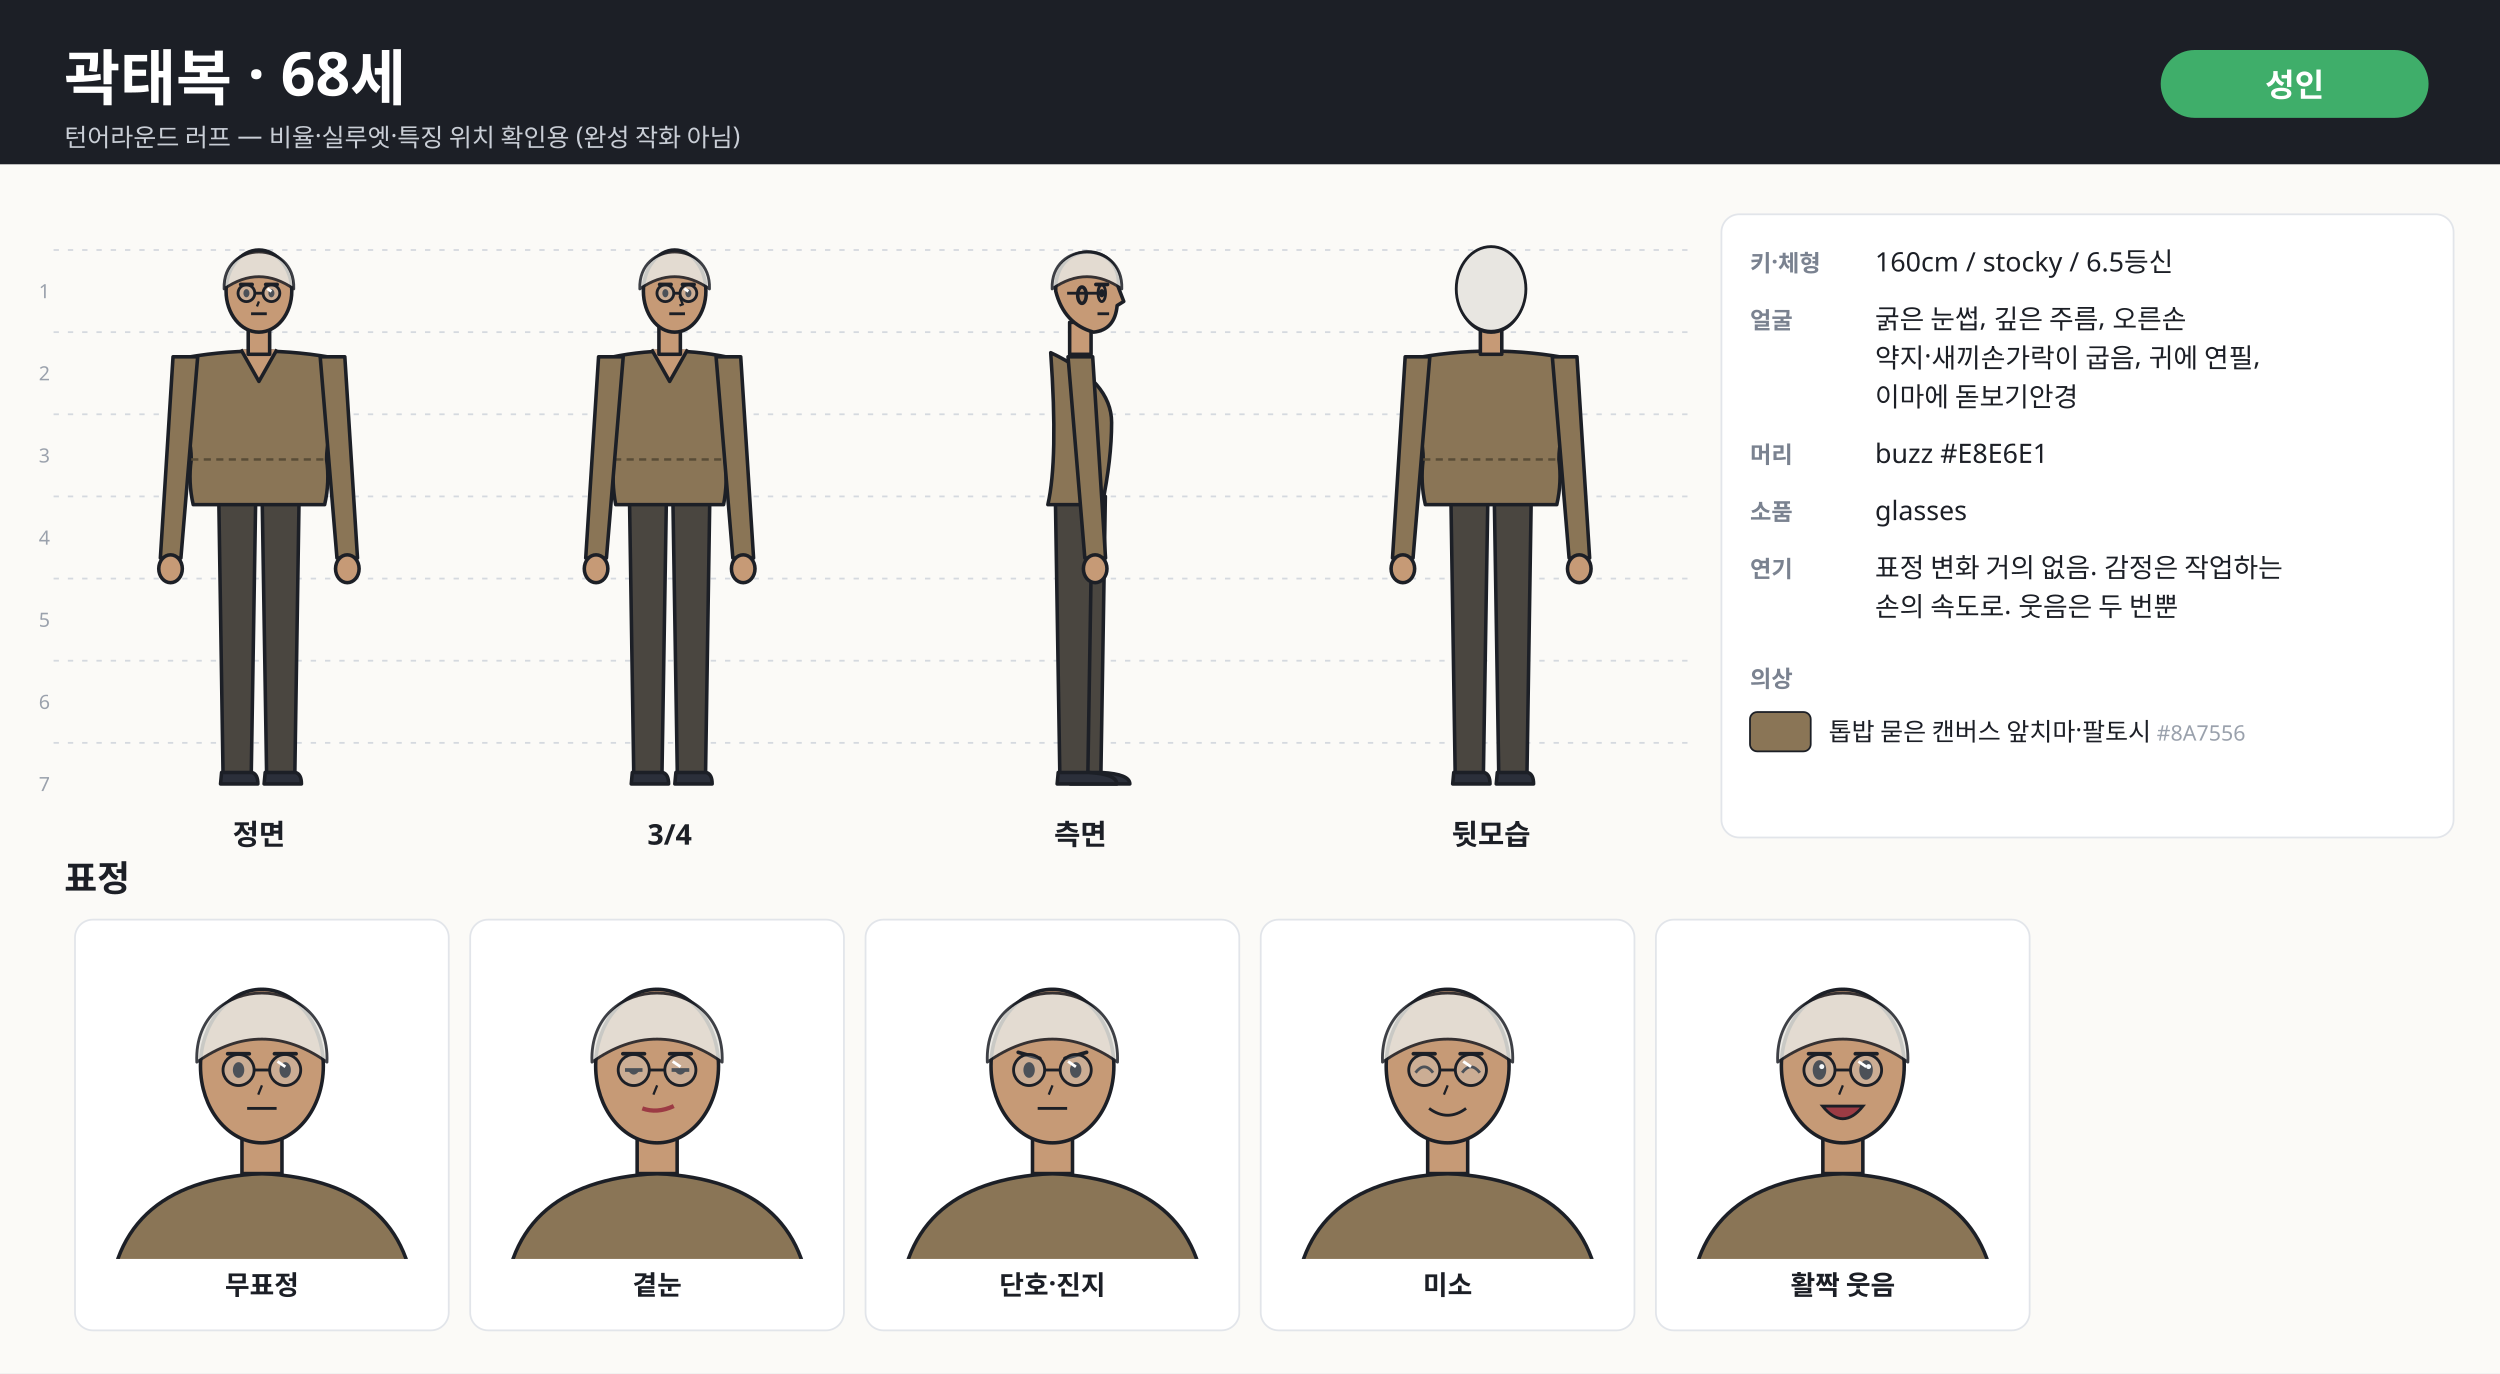
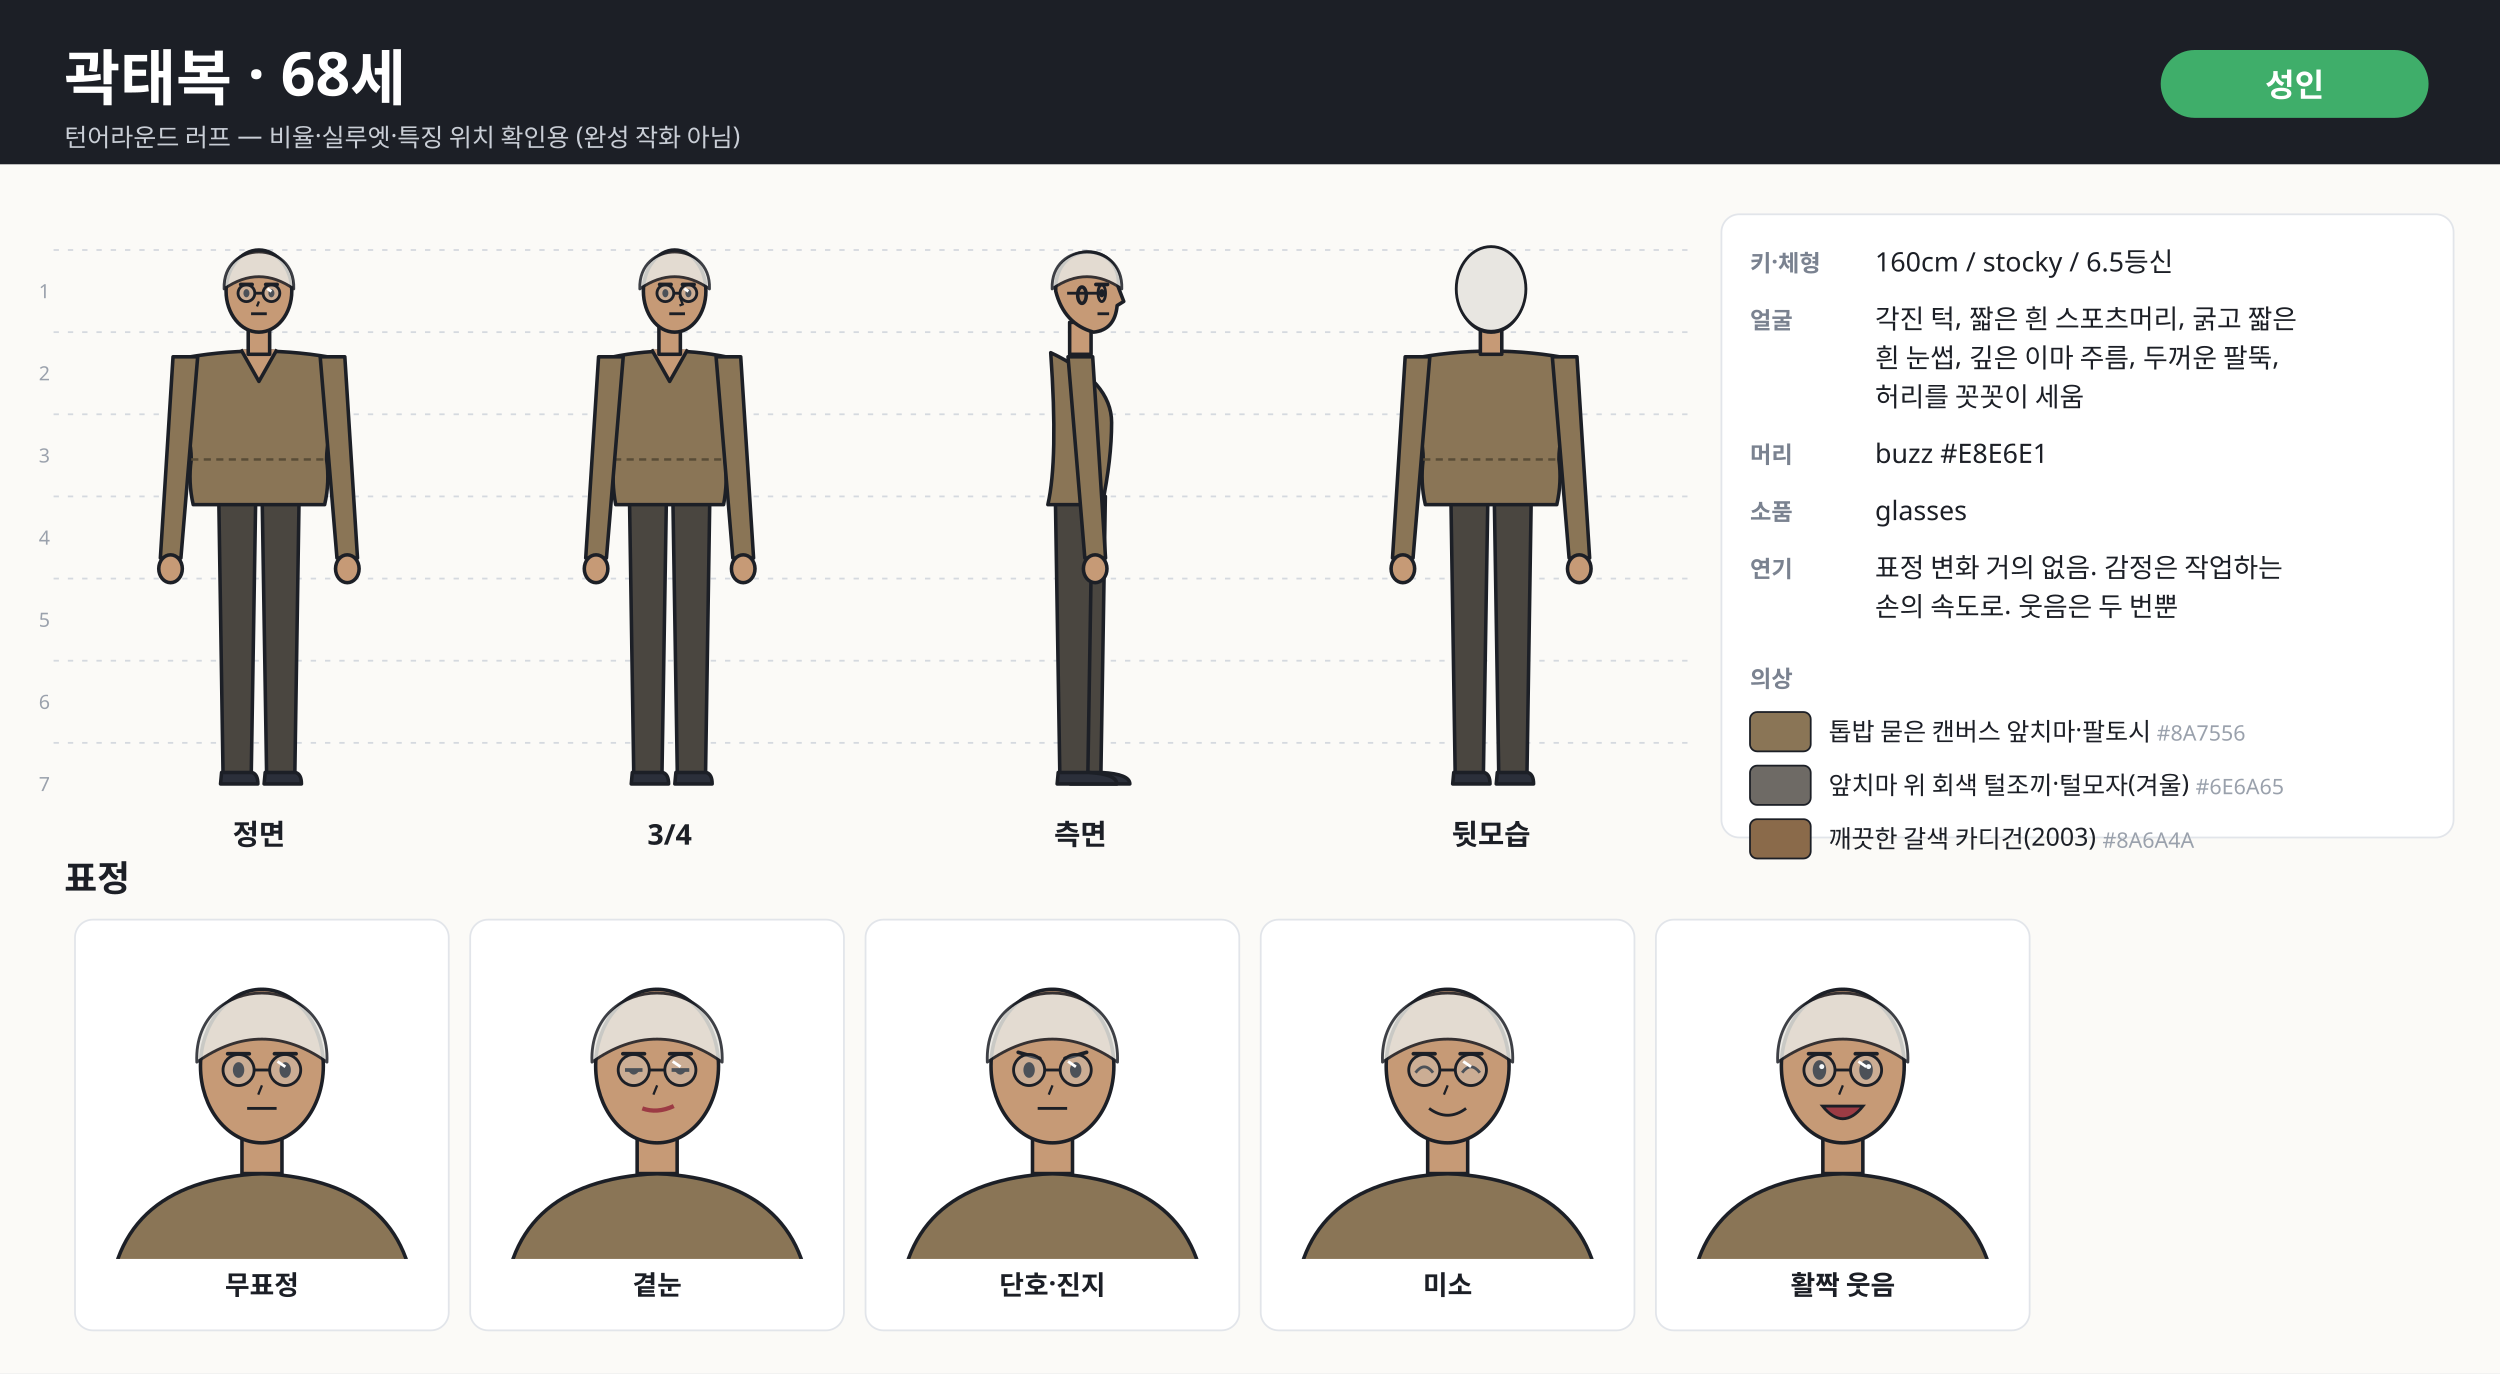
<svg xmlns="http://www.w3.org/2000/svg" viewBox="0 0 1400 769" width="1400" height="769" font-family="'Noto Sans KR','Apple SD Gothic Neo','Malgun Gothic',sans-serif">
  <rect width="1400" height="769" fill="#FBFAF7" />
  <rect x="0" y="0" width="1400" height="92" fill="#1C1F26" />
  <text x="36" y="56" font-size="34" font-weight="700" fill="#fff">곽태복  ·  68세</text>
  <rect x="1210" y="28" width="150" height="38" rx="19" fill="#3FAE6A" />
  <text x="1285" y="54" font-size="18" fill="#fff" text-anchor="middle" font-weight="700">성인</text>
  <text x="36" y="82" font-size="14" fill="#C9CED6">턴어라운드 러프 — 비율·실루엣·특징 위치 확인용 (완성 작화 아님)</text>
  <line x1="30" y1="140" x2="950" y2="140" stroke="#D5D9DF" stroke-dasharray="3 5" />
  <text x="28" y="167" font-size="11" fill="#9AA1AC" text-anchor="end">1</text>
  <line x1="30" y1="186" x2="950" y2="186" stroke="#D5D9DF" stroke-dasharray="3 5" />
  <text x="28" y="213" font-size="11" fill="#9AA1AC" text-anchor="end">2</text>
  <line x1="30" y1="232" x2="950" y2="232" stroke="#D5D9DF" stroke-dasharray="3 5" />
  <text x="28" y="259" font-size="11" fill="#9AA1AC" text-anchor="end">3</text>
  <line x1="30" y1="278" x2="950" y2="278" stroke="#D5D9DF" stroke-dasharray="3 5" />
  <text x="28" y="305" font-size="11" fill="#9AA1AC" text-anchor="end">4</text>
  <line x1="30" y1="324" x2="950" y2="324" stroke="#D5D9DF" stroke-dasharray="3 5" />
  <text x="28" y="351" font-size="11" fill="#9AA1AC" text-anchor="end">5</text>
  <line x1="30" y1="370" x2="950" y2="370" stroke="#D5D9DF" stroke-dasharray="3 5" />
  <text x="28" y="397" font-size="11" fill="#9AA1AC" text-anchor="end">6</text>
  <line x1="30" y1="416" x2="950" y2="416" stroke="#D5D9DF" stroke-dasharray="3 5" />
  <text x="28" y="443" font-size="11" fill="#9AA1AC" text-anchor="end">7</text>
  <path d="M122.5,278.0 L124.9,433.5 L140.7,433.5 L143.2,278.0 Z" fill="#4A4640" stroke="#1C1F26" stroke-width="2" stroke-linejoin="round" />
  <path d="M124.1,432.6 L123.5,439.0 L144.4,439.0 Q144.4,433.5 141.1,432.6 Z" fill="#2B2F3A" stroke="#1C1F26" stroke-width="2" stroke-linejoin="round" />
  <path d="M146.8,278.0 L149.3,433.5 L165.1,433.5 L167.5,278.0 Z" fill="#4A4640" stroke="#1C1F26" stroke-width="2" stroke-linejoin="round" />
  <path d="M148.5,432.6 L147.9,439.0 L168.8,439.0 Q168.8,433.5 165.5,432.6 Z" fill="#2B2F3A" stroke="#1C1F26" stroke-width="2" stroke-linejoin="round" />
  <path d="M99.0,201.2 Q145.0,192.0 191.0,201.2 C191.9,234.3 182.9,238.9 182.9,257.3 Q184.7,270.0 181.8,282.6 L108.2,282.6 Q105.3,270.0 107.1,257.3 C107.1,238.9 98.1,234.3 99.0,201.2 Z" fill="#8A7556" stroke="#1C1F26" stroke-width="2" stroke-linejoin="round" />
  <path d="M134.9,195.7 L145.0,213.6 L155.1,195.7" fill="#C69A76" stroke="#1C1F26" stroke-width="2" stroke-linejoin="round" />
  <path d="M107.1,257.3 L182.9,257.3" stroke="#594C37" stroke-width="1.4" stroke-dasharray="4 3" />
  <path d="M96.9,199.8 L89.8,312.5 L101.3,312.5 L110.7,199.8 Z" fill="#8A7556" stroke="#1C1F26" stroke-width="2" stroke-linejoin="round" />
  <ellipse cx="95.5" cy="318.5" rx="6.6" ry="7.8" fill="#C69A76" stroke="#1C1F26" stroke-width="2" stroke-linejoin="round" />
  <path d="M179.3,199.8 L188.7,312.5 L200.2,312.5 L193.1,199.8 Z" fill="#8A7556" stroke="#1C1F26" stroke-width="2" stroke-linejoin="round" />
  <ellipse cx="194.5" cy="318.5" rx="6.6" ry="7.8" fill="#C69A76" stroke="#1C1F26" stroke-width="2" stroke-linejoin="round" />
  <rect x="139.0" y="180.5" width="12.0" height="17.9" fill="#C69A76" stroke="#1C1F26" stroke-width="2" stroke-linejoin="round" />
  <ellipse cx="145.0" cy="163.0" rx="18.4" ry="23.0" fill="#C69A76" stroke="#1C1F26" stroke-width="2" stroke-linejoin="round" />
  <ellipse cx="138.0" cy="164.2" rx="1.7" ry="2.3" fill="#1C1F26" />
  <path d="M134.8,159.3 L141.2,159.3" stroke="#1C1F26" stroke-width="2.08" stroke-linecap="round" />
  <ellipse cx="152.0" cy="164.2" rx="1.7" ry="2.3" fill="#1C1F26" />
  <path d="M148.8,159.3 L155.2,159.3" stroke="#1C1F26" stroke-width="2.08" stroke-linecap="round" />
  <path d="M145.0,168.8 l-1.1,2.8" stroke="#1C1F26" stroke-width="1.28" fill="none" />
  <path d="M140.6,175.7 L149.4,175.7" stroke="#1C1F26" stroke-width="1.6" />
  <circle cx="138.0" cy="164.2" r="4.7" fill="#DDE8F0" fill-opacity="0.25" stroke="#1C1F26" stroke-width="1.6" />
  <circle cx="152.0" cy="164.2" r="4.7" fill="#DDE8F0" fill-opacity="0.25" stroke="#1C1F26" stroke-width="1.6" />
  <path d="M142.7,164.2 L147.3,164.2" stroke="#1C1F26" stroke-width="1.6" />
  <path d="M149.7,161.6 l2.3,1.6" stroke="#fff" stroke-width="1.6" />
  <path d="M125.5,161.8 C124.4,134.2 165.6,134.2 164.5,161.8 Q145.0,148.1 125.5,161.8 Z" fill="#E8E6E1" stroke="#1C1F26" stroke-width="1.6" stroke-linejoin="round" opacity="0.85" />
  <text x="145" y="473" font-size="16" fill="#1C1F26" text-anchor="middle" font-weight="700">정면</text>
  <path d="M352.5,278.0 L354.9,433.5 L370.7,433.5 L373.2,278.0 Z" fill="#4A4640" stroke="#1C1F26" stroke-width="2" stroke-linejoin="round" />
  <path d="M354.1,432.6 L353.5,439.0 L374.4,439.0 Q374.4,433.5 371.1,432.6 Z" fill="#2B2F3A" stroke="#1C1F26" stroke-width="2" stroke-linejoin="round" />
  <path d="M376.8,278.0 L379.3,433.5 L395.1,433.5 L397.5,278.0 Z" fill="#4A4640" stroke="#1C1F26" stroke-width="2" stroke-linejoin="round" />
  <path d="M378.5,432.6 L377.9,439.0 L398.8,439.0 Q398.8,433.5 395.5,432.6 Z" fill="#2B2F3A" stroke="#1C1F26" stroke-width="2" stroke-linejoin="round" />
  <path d="M337.3,201.2 Q375.0,192.0 412.7,201.2 C413.5,234.3 406.1,238.9 406.1,257.3 Q407.6,270.0 405.2,282.6 L344.8,282.6 Q342.4,270.0 343.9,257.3 C343.9,238.9 336.5,234.3 337.3,201.2 Z" fill="#8A7556" stroke="#1C1F26" stroke-width="2" stroke-linejoin="round" />
  <path d="M364.9,195.7 L375.0,213.6 L385.1,195.7" fill="#C69A76" stroke="#1C1F26" stroke-width="2" stroke-linejoin="round" />
  <path d="M343.9,257.3 L406.1,257.3" stroke="#594C37" stroke-width="1.4" stroke-dasharray="4 3" />
  <path d="M335.2,199.8 L328.0,312.5 L339.6,312.5 L349.0,199.8 Z" fill="#8A7556" stroke="#1C1F26" stroke-width="2" stroke-linejoin="round" />
  <ellipse cx="333.8" cy="318.5" rx="6.6" ry="7.8" fill="#C69A76" stroke="#1C1F26" stroke-width="2" stroke-linejoin="round" />
  <path d="M401.0,199.8 L410.4,312.5 L422.0,312.5 L414.8,199.8 Z" fill="#8A7556" stroke="#1C1F26" stroke-width="2" stroke-linejoin="round" />
  <ellipse cx="416.2" cy="318.5" rx="6.6" ry="7.8" fill="#C69A76" stroke="#1C1F26" stroke-width="2" stroke-linejoin="round" />
  <rect x="369.0" y="180.5" width="12.0" height="17.9" fill="#C69A76" stroke="#1C1F26" stroke-width="2" stroke-linejoin="round" />
  <ellipse cx="377.8" cy="163.0" rx="17.5" ry="23.0" fill="#C69A76" stroke="#1C1F26" stroke-width="2" stroke-linejoin="round" />
  <ellipse cx="372.6" cy="164.2" rx="1.7" ry="2.3" fill="#1C1F26" />
  <path d="M369.4,159.3 L375.8,159.3" stroke="#1C1F26" stroke-width="2.08" stroke-linecap="round" />
  <ellipse cx="385.5" cy="164.2" rx="1.7" ry="2.3" fill="#1C1F26" />
  <path d="M382.2,159.3 L388.7,159.3" stroke="#1C1F26" stroke-width="2.08" stroke-linecap="round" />
  <path d="M380.5,165.8 l1.8,4.6 l-1.8,0.7" stroke="#1C1F26" stroke-width="1.28" fill="none" />
  <path d="M374.8,175.7 L383.6,175.7" stroke="#1C1F26" stroke-width="1.6" />
  <circle cx="372.6" cy="164.2" r="4.7" fill="#DDE8F0" fill-opacity="0.25" stroke="#1C1F26" stroke-width="1.6" />
  <circle cx="385.5" cy="164.2" r="4.7" fill="#DDE8F0" fill-opacity="0.25" stroke="#1C1F26" stroke-width="1.6" />
  <path d="M377.3,164.2 L380.8,164.2" stroke="#1C1F26" stroke-width="1.6" />
  <path d="M383.2,161.6 l2.3,1.6" stroke="#fff" stroke-width="1.6" />
  <path d="M358.3,161.8 C357.2,134.2 398.4,134.2 397.3,161.8 Q377.8,148.1 358.3,161.8 Z" fill="#E8E6E1" stroke="#1C1F26" stroke-width="1.6" stroke-linejoin="round" opacity="0.85" />
  <text x="375" y="473" font-size="16" fill="#1C1F26" text-anchor="middle" font-weight="700">3/4</text>
  <path d="M598.3,278.0 L600.8,433.5 L616.5,433.5 L619.0,278.0 Z" fill="#4A4640" stroke="#1C1F26" stroke-width="2" stroke-linejoin="round" />
  <path d="M600.0,432.6 L599.4,439.0 L632.7,439.0 Q632.7,433.5 617.0,432.6 Z" fill="#2B2F3A" stroke="#1C1F26" stroke-width="2" stroke-linejoin="round" />
  <path d="M591.0,278.0 L593.5,433.5 L609.2,433.5 L611.7,278.0 Z" fill="#4A4640" stroke="#1C1F26" stroke-width="2" stroke-linejoin="round" />
  <path d="M592.6,432.6 L592.0,439.0 L625.4,439.0 Q625.4,433.5 609.6,432.6 Z" fill="#2B2F3A" stroke="#1C1F26" stroke-width="2" stroke-linejoin="round" />
  <path d="M588.4,197.5 Q622.5,213.6 622.5,236.6 Q622.5,257.3 617.2,282.6 L586.8,282.6 Q592.6,257.3 588.4,197.5 Z" fill="#8A7556" stroke="#1C1F26" stroke-width="2" stroke-linejoin="round" />
  <path d="M598.1,199.8 L607.5,312.5 L619.1,312.5 L611.9,199.8 Z" fill="#8A7556" stroke="#1C1F26" stroke-width="2" stroke-linejoin="round" />
  <ellipse cx="613.3" cy="318.5" rx="6.6" ry="7.8" fill="#C69A76" stroke="#1C1F26" stroke-width="2" stroke-linejoin="round" />
  <rect x="599.0" y="180.5" width="12.0" height="17.9" fill="#C69A76" stroke="#1C1F26" stroke-width="2" stroke-linejoin="round" />
  <path d="M591.2,163.0 C590.3,133.1 628.9,135.4 626.2,160.7 L629.3,168.8 L625.6,171.1 Q624.3,184.8 612.4,186.0 Q595.8,181.4 591.2,163.0 Z" fill="#C69A76" stroke="#1C1F26" stroke-width="2" stroke-linejoin="round" />
  <ellipse cx="605.9" cy="165.3" rx="2.4" ry="4.6" fill="#AE8767" stroke="#1C1F26" stroke-width="2" stroke-linejoin="round" />
  <ellipse cx="617.0" cy="164.2" rx="1.7" ry="2.3" fill="#1C1F26" />
  <path d="M613.7,159.3 L620.2,159.3" stroke="#1C1F26" stroke-width="2.08" stroke-linecap="round" />
  <path d="M614.6,175.7 L621.1,175.7" stroke="#1C1F26" stroke-width="1.6" />
  <ellipse cx="617.0" cy="164.2" rx="2.1" ry="4.7" fill="none" stroke="#1C1F26" stroke-width="1.6" />
  <path d="M614.9,164.2 L597.6,164.2" stroke="#1C1F26" stroke-width="1.6" />
  <path d="M589.2,161.8 C588.1,134.2 629.3,134.2 628.2,161.8 Q608.7,148.1 589.2,161.8 Z" fill="#E8E6E1" stroke="#1C1F26" stroke-width="1.6" stroke-linejoin="round" opacity="0.85" />
  <text x="605" y="473" font-size="16" fill="#1C1F26" text-anchor="middle" font-weight="700">측면</text>
  <path d="M812.5,278.0 L814.9,433.5 L830.7,433.5 L833.2,278.0 Z" fill="#4A4640" stroke="#1C1F26" stroke-width="2" stroke-linejoin="round" />
  <path d="M814.1,432.6 L813.5,439.0 L834.4,439.0 Q834.4,433.5 831.1,432.6 Z" fill="#2B2F3A" stroke="#1C1F26" stroke-width="2" stroke-linejoin="round" />
  <path d="M836.8,278.0 L839.3,433.5 L855.1,433.5 L857.5,278.0 Z" fill="#4A4640" stroke="#1C1F26" stroke-width="2" stroke-linejoin="round" />
  <path d="M838.5,432.6 L837.9,439.0 L858.8,439.0 Q858.8,433.5 855.5,432.6 Z" fill="#2B2F3A" stroke="#1C1F26" stroke-width="2" stroke-linejoin="round" />
  <path d="M789.0,201.2 Q835.0,192.0 881.0,201.2 C881.9,234.3 873.0,238.9 873.0,257.3 Q874.7,270.0 871.8,282.6 L798.2,282.6 Q795.3,270.0 797.0,257.3 C797.0,238.9 788.1,234.3 789.0,201.2 Z" fill="#8A7556" stroke="#1C1F26" stroke-width="2" stroke-linejoin="round" />
  <path d="M797.0,257.3 L873.0,257.3" stroke="#594C37" stroke-width="1.4" stroke-dasharray="4 3" />
  <path d="M786.9,199.8 L779.8,312.5 L791.3,312.5 L800.7,199.8 Z" fill="#8A7556" stroke="#1C1F26" stroke-width="2" stroke-linejoin="round" />
  <ellipse cx="785.6" cy="318.5" rx="6.6" ry="7.8" fill="#C69A76" stroke="#1C1F26" stroke-width="2" stroke-linejoin="round" />
  <path d="M869.3,199.8 L878.7,312.5 L890.2,312.5 L883.1,199.8 Z" fill="#8A7556" stroke="#1C1F26" stroke-width="2" stroke-linejoin="round" />
  <ellipse cx="884.4" cy="318.5" rx="6.6" ry="7.8" fill="#C69A76" stroke="#1C1F26" stroke-width="2" stroke-linejoin="round" />
  <rect x="829.0" y="180.5" width="12.0" height="17.9" fill="#C69A76" stroke="#1C1F26" stroke-width="2" stroke-linejoin="round" />
  <ellipse cx="835.0" cy="163.0" rx="18.4" ry="23.0" fill="#C69A76" stroke="#1C1F26" stroke-width="2" stroke-linejoin="round" />
  <ellipse cx="835" cy="161.8" rx="19.5" ry="23.7" fill="#E8E6E1" stroke="#1C1F26" stroke-width="1.6" stroke-linejoin="round" />
  <text x="835" y="473" font-size="16" fill="#1C1F26" text-anchor="middle" font-weight="700">뒷모습</text>
  <rect x="964" y="120" width="410" height="349" rx="10" fill="#fff" stroke="#E2E5EA" />
  <text x="980" y="152" font-size="13" fill="#7A8290" font-weight="700">키·체형</text>
  <text x="1050" y="152" font-size="15" fill="#1C1F26" font-weight="normal" text-anchor="start">
    <tspan x="1050" dy="0.0">160cm / stocky / 6.5등신</tspan>
  </text>
  <text x="980" y="184" font-size="13" fill="#7A8290" font-weight="700">얼굴</text>
  <text x="1050" y="184" font-size="15" fill="#1C1F26" font-weight="normal" text-anchor="start">
-     <tspan x="1050" dy="0.0">굵은 눈썹, 깊은 주름, 오른손</tspan>
-     <tspan x="1050" dy="21.8">약지·새끼손가락이 굽음, 귀에 연필,</tspan>
-     <tspan x="1050" dy="21.8">이마에 돋보기안경</tspan>
+     <tspan x="1050" dy="0.0">각진 턱, 짧은 흰 스포츠머리, 굵고 짧은</tspan>
+     <tspan x="1050" dy="21.8">흰 눈썹, 깊은 이마 주름, 두꺼운 팔뚝,</tspan>
+     <tspan x="1050" dy="21.8">허리를 꼿꼿이 세움</tspan>
  </text>
  <text x="980" y="259.25" font-size="13" fill="#7A8290" font-weight="700">머리</text>
  <text x="1050" y="259.25" font-size="15" fill="#1C1F26" font-weight="normal" text-anchor="start">
    <tspan x="1050" dy="0.0">buzz #E8E6E1</tspan>
  </text>
  <text x="980" y="291.25" font-size="13" fill="#7A8290" font-weight="700">소품</text>
  <text x="1050" y="291.25" font-size="15" fill="#1C1F26" font-weight="normal" text-anchor="start">
    <tspan x="1050" dy="0.0">glasses</tspan>
  </text>
  <text x="980" y="323.25" font-size="13" fill="#7A8290" font-weight="700">연기</text>
  <text x="1050" y="323.25" font-size="15" fill="#1C1F26" font-weight="normal" text-anchor="start">
    <tspan x="1050" dy="0.0">표정 변화 거의 없음. 감정은 작업하는</tspan>
    <tspan x="1050" dy="21.8">손의 속도로. 웃음은 두 번뿐</tspan>
  </text>
  <text x="980" y="384.75" font-size="13" fill="#7A8290" font-weight="700">의상</text>
  <rect x="980" y="398.75" width="34" height="22" rx="4" fill="#8A7556" stroke="#1C1F26" stroke-width="1" />
  <text x="1024" y="414.75" font-size="14" fill="#1C1F26">톱밥 묻은 캔버스 앞치마·팔토시 <tspan fill="#9AA1AC" font-size="12">#8A7556</tspan>
  </text>
+   <rect x="980" y="428.75" width="34" height="22" rx="4" fill="#6E6A65" stroke="#1C1F26" stroke-width="1" />
+   <text x="1024" y="444.75" font-size="14" fill="#1C1F26">앞치마 위 회색 털조끼·털모자(겨울) <tspan fill="#9AA1AC" font-size="12">#6E6A65</tspan>
+   </text>
+   <rect x="980" y="458.75" width="34" height="22" rx="4" fill="#8A6A4A" stroke="#1C1F26" stroke-width="1" />
+   <text x="1024" y="474.75" font-size="14" fill="#1C1F26">깨끗한 갈색 카디건(2003) <tspan fill="#9AA1AC" font-size="12">#8A6A4A</tspan>
+   </text>
  <text x="36" y="499" font-size="20" font-weight="700" fill="#1C1F26">표정</text>
  <rect x="42.0" y="515" width="209.3" height="230" rx="10" fill="#fff" stroke="#E2E5EA" />
  <svg x="42.0" y="515" width="209.3" height="190" overflow="hidden">
    <path d="M18.7,223.9 Q18.7,146.5 104.7,142.2 Q190.7,146.5 190.7,223.9 Z" fill="#8A7556" stroke="#1C1F26" stroke-width="2" />
    <rect x="93.5" y="112.1" width="22.4" height="30.1" fill="#C69A76" stroke="#1C1F26" stroke-width="2" />
    <ellipse cx="104.667" cy="82" rx="34.4" ry="43.0" fill="#C69A76" stroke="#1C1F26" stroke-width="2" />
    <ellipse cx="91.6" cy="84.2" rx="3.2" ry="4.4" fill="#1C1F26" />
    <path d="M85.5,75.1 L97.6,75.1" stroke="#1C1F26" stroke-width="2.08" stroke-linecap="round" />
    <ellipse cx="117.7" cy="84.2" rx="3.2" ry="4.4" fill="#1C1F26" />
    <path d="M111.7,75.1 L123.8,75.1" stroke="#1C1F26" stroke-width="2.08" stroke-linecap="round" />
    <path d="M104.7,92.8 l-2.1,5.2" stroke="#1C1F26" stroke-width="1.28" fill="none" />
    <path d="M96.4,105.7 L112.9,105.7" stroke="#1C1F26" stroke-width="1.6" />
    <circle cx="91.6" cy="84.2" r="8.7" fill="#DDE8F0" fill-opacity="0.25" stroke="#1C1F26" stroke-width="1.6" />
    <circle cx="117.7" cy="84.2" r="8.7" fill="#DDE8F0" fill-opacity="0.25" stroke="#1C1F26" stroke-width="1.6" />
    <path d="M100.3,84.2 L109.0,84.2" stroke="#1C1F26" stroke-width="1.6" />
    <path d="M113.4,79.4 l4.4,3.0" stroke="#fff" stroke-width="1.6" />
    <path d="M68.2,79.8 C66.1,28.2 143.2,28.2 141.1,79.8 Q104.7,54.0 68.2,79.8 Z" fill="#E8E6E1" stroke="#1C1F26" stroke-width="1.6" stroke-linejoin="round" opacity="0.85" />
  </svg>
  <text x="146.667" y="725.0" font-size="15" fill="#1C1F26" font-weight="700" text-anchor="middle">
    <tspan x="146.667" dy="0.0">무표정</tspan>
  </text>
  <rect x="263.3" y="515" width="209.3" height="230" rx="10" fill="#fff" stroke="#E2E5EA" />
  <svg x="263.3" y="515" width="209.3" height="190" overflow="hidden">
    <path d="M18.7,223.9 Q18.7,146.5 104.7,142.2 Q190.7,146.5 190.7,223.9 Z" fill="#8A7556" stroke="#1C1F26" stroke-width="2" />
    <rect x="93.5" y="112.1" width="22.4" height="30.1" fill="#C69A76" stroke="#1C1F26" stroke-width="2" />
    <ellipse cx="104.667" cy="82" rx="34.4" ry="43.0" fill="#C69A76" stroke="#1C1F26" stroke-width="2" />
    <path d="M86.7,84.2 L96.5,84.2" stroke="#1C1F26" stroke-width="2.08" />
    <path d="M88.2,84.2 Q91.6,89.4 95.0,84.2" fill="#1C1F26" />
    <path d="M85.5,75.1 L97.6,75.1" stroke="#1C1F26" stroke-width="2.08" stroke-linecap="round" />
    <path d="M112.8,84.2 L122.7,84.2" stroke="#1C1F26" stroke-width="2.08" />
    <path d="M114.3,84.2 Q117.7,89.4 121.1,84.2" fill="#1C1F26" />
    <path d="M111.7,75.1 L123.8,75.1" stroke="#1C1F26" stroke-width="2.08" stroke-linecap="round" />
    <path d="M104.7,92.8 l-2.1,5.2" stroke="#1C1F26" stroke-width="1.28" fill="none" />
    <path d="M96.4,105.7 Q104.7,108.7 114.0,104.4" fill="none" stroke="#9C3B44" stroke-width="2.4" />
    <circle cx="91.6" cy="84.2" r="8.7" fill="#DDE8F0" fill-opacity="0.25" stroke="#1C1F26" stroke-width="1.6" />
    <circle cx="117.7" cy="84.2" r="8.7" fill="#DDE8F0" fill-opacity="0.25" stroke="#1C1F26" stroke-width="1.6" />
    <path d="M100.3,84.2 L109.0,84.2" stroke="#1C1F26" stroke-width="1.6" />
    <path d="M113.4,79.4 l4.4,3.0" stroke="#fff" stroke-width="1.6" />
    <path d="M68.2,79.8 C66.1,28.2 143.2,28.2 141.1,79.8 Q104.7,54.0 68.2,79.8 Z" fill="#E8E6E1" stroke="#1C1F26" stroke-width="1.6" stroke-linejoin="round" opacity="0.85" />
  </svg>
  <text x="368" y="725.0" font-size="15" fill="#1C1F26" font-weight="700" text-anchor="middle">
    <tspan x="368" dy="0.0">곁눈</tspan>
  </text>
  <rect x="484.7" y="515" width="209.3" height="230" rx="10" fill="#fff" stroke="#E2E5EA" />
  <svg x="484.7" y="515" width="209.3" height="190" overflow="hidden">
    <path d="M18.7,223.9 Q18.7,146.5 104.7,142.2 Q190.7,146.5 190.7,223.9 Z" fill="#8A7556" stroke="#1C1F26" stroke-width="2" />
    <rect x="93.5" y="112.1" width="22.4" height="30.1" fill="#C69A76" stroke="#1C1F26" stroke-width="2" />
    <ellipse cx="104.667" cy="82" rx="34.4" ry="43.0" fill="#C69A76" stroke="#1C1F26" stroke-width="2" />
    <ellipse cx="91.6" cy="84.2" rx="3.2" ry="4.4" fill="#1C1F26" />
    <path d="M85.5,74.3 L97.6,77.7" stroke="#1C1F26" stroke-width="2.08" stroke-linecap="round" />
    <ellipse cx="117.7" cy="84.2" rx="3.2" ry="4.4" fill="#1C1F26" />
    <path d="M111.7,77.7 L123.8,74.3" stroke="#1C1F26" stroke-width="2.08" stroke-linecap="round" />
    <path d="M104.7,92.8 l-2.1,5.2" stroke="#1C1F26" stroke-width="1.28" fill="none" />
    <path d="M96.4,105.7 L112.9,105.7" stroke="#1C1F26" stroke-width="1.6" />
    <circle cx="91.6" cy="84.2" r="8.7" fill="#DDE8F0" fill-opacity="0.25" stroke="#1C1F26" stroke-width="1.6" />
    <circle cx="117.7" cy="84.2" r="8.7" fill="#DDE8F0" fill-opacity="0.25" stroke="#1C1F26" stroke-width="1.6" />
    <path d="M100.3,84.2 L109.0,84.2" stroke="#1C1F26" stroke-width="1.6" />
    <path d="M113.4,79.4 l4.4,3.0" stroke="#fff" stroke-width="1.6" />
    <path d="M68.2,79.8 C66.1,28.2 143.2,28.2 141.1,79.8 Q104.7,54.0 68.2,79.8 Z" fill="#E8E6E1" stroke="#1C1F26" stroke-width="1.6" stroke-linejoin="round" opacity="0.85" />
  </svg>
  <text x="589.333" y="725.0" font-size="15" fill="#1C1F26" font-weight="700" text-anchor="middle">
    <tspan x="589.333" dy="0.0">단호·진지</tspan>
  </text>
  <rect x="706.0" y="515" width="209.3" height="230" rx="10" fill="#fff" stroke="#E2E5EA" />
  <svg x="706.0" y="515" width="209.3" height="190" overflow="hidden">
    <path d="M18.7,223.9 Q18.7,146.5 104.7,142.2 Q190.7,146.5 190.7,223.9 Z" fill="#8A7556" stroke="#1C1F26" stroke-width="2" />
    <rect x="93.5" y="112.1" width="22.4" height="30.1" fill="#C69A76" stroke="#1C1F26" stroke-width="2" />
    <ellipse cx="104.667" cy="82" rx="34.4" ry="43.0" fill="#C69A76" stroke="#1C1F26" stroke-width="2" />
    <path d="M86.7,85.7 Q91.6,79.2 96.5,85.7" fill="none" stroke="#1C1F26" stroke-width="1.6" />
    <path d="M85.5,75.1 L97.6,75.1" stroke="#1C1F26" stroke-width="2.08" stroke-linecap="round" />
    <path d="M112.8,85.7 Q117.7,79.2 122.7,85.7" fill="none" stroke="#1C1F26" stroke-width="1.6" />
    <path d="M111.7,75.1 L123.8,75.1" stroke="#1C1F26" stroke-width="2.08" stroke-linecap="round" />
    <path d="M104.7,92.8 l-2.1,5.2" stroke="#1C1F26" stroke-width="1.28" fill="none" />
    <path d="M94.3,105.7 Q104.7,113.4 115.0,105.7" fill="none" stroke="#1C1F26" stroke-width="1.6" />
    <circle cx="91.6" cy="84.2" r="8.7" fill="#DDE8F0" fill-opacity="0.25" stroke="#1C1F26" stroke-width="1.6" />
    <circle cx="117.7" cy="84.2" r="8.7" fill="#DDE8F0" fill-opacity="0.25" stroke="#1C1F26" stroke-width="1.6" />
    <path d="M100.3,84.2 L109.0,84.2" stroke="#1C1F26" stroke-width="1.6" />
    <path d="M113.4,79.4 l4.4,3.0" stroke="#fff" stroke-width="1.6" />
    <path d="M68.2,79.8 C66.1,28.2 143.2,28.2 141.1,79.8 Q104.7,54.0 68.2,79.8 Z" fill="#E8E6E1" stroke="#1C1F26" stroke-width="1.6" stroke-linejoin="round" opacity="0.85" />
  </svg>
  <text x="810.667" y="725.0" font-size="15" fill="#1C1F26" font-weight="700" text-anchor="middle">
    <tspan x="810.667" dy="0.0">미소</tspan>
  </text>
  <rect x="927.3" y="515" width="209.3" height="230" rx="10" fill="#fff" stroke="#E2E5EA" />
  <svg x="927.3" y="515" width="209.3" height="190" overflow="hidden">
    <path d="M18.7,223.9 Q18.7,146.5 104.7,142.2 Q190.7,146.5 190.7,223.9 Z" fill="#8A7556" stroke="#1C1F26" stroke-width="2" />
    <rect x="93.5" y="112.1" width="22.4" height="30.1" fill="#C69A76" stroke="#1C1F26" stroke-width="2" />
    <ellipse cx="104.667" cy="82" rx="34.4" ry="43.0" fill="#C69A76" stroke="#1C1F26" stroke-width="2" />
    <ellipse cx="91.6" cy="84.2" rx="3.8" ry="5.5" fill="#1C1F26" />
    <circle cx="92.9" cy="82.3" r="1.4" fill="#fff" />
    <path d="M85.5,75.1 L97.6,75.1" stroke="#1C1F26" stroke-width="2.08" stroke-linecap="round" />
    <ellipse cx="117.7" cy="84.2" rx="3.8" ry="5.5" fill="#1C1F26" />
    <circle cx="119.1" cy="82.3" r="1.4" fill="#fff" />
    <path d="M111.7,75.1 L123.8,75.1" stroke="#1C1F26" stroke-width="2.08" stroke-linecap="round" />
    <path d="M104.7,92.8 l-2.1,5.2" stroke="#1C1F26" stroke-width="1.28" fill="none" />
    <path d="M93.3,104.4 Q104.7,118.6 116.0,104.4 Z" fill="#9C3B44" stroke="#1C1F26" stroke-width="1.6" />
    <circle cx="91.6" cy="84.2" r="8.7" fill="#DDE8F0" fill-opacity="0.25" stroke="#1C1F26" stroke-width="1.6" />
    <circle cx="117.7" cy="84.2" r="8.7" fill="#DDE8F0" fill-opacity="0.25" stroke="#1C1F26" stroke-width="1.6" />
    <path d="M100.3,84.2 L109.0,84.2" stroke="#1C1F26" stroke-width="1.6" />
    <path d="M113.4,79.4 l4.4,3.0" stroke="#fff" stroke-width="1.6" />
    <path d="M68.2,79.8 C66.1,28.2 143.2,28.2 141.1,79.8 Q104.7,54.0 68.2,79.8 Z" fill="#E8E6E1" stroke="#1C1F26" stroke-width="1.6" stroke-linejoin="round" opacity="0.85" />
  </svg>
  <text x="1032.0" y="725.0" font-size="15" fill="#1C1F26" font-weight="700" text-anchor="middle">
    <tspan x="1032.0" dy="0.0">활짝 웃음</tspan>
  </text>
</svg>
